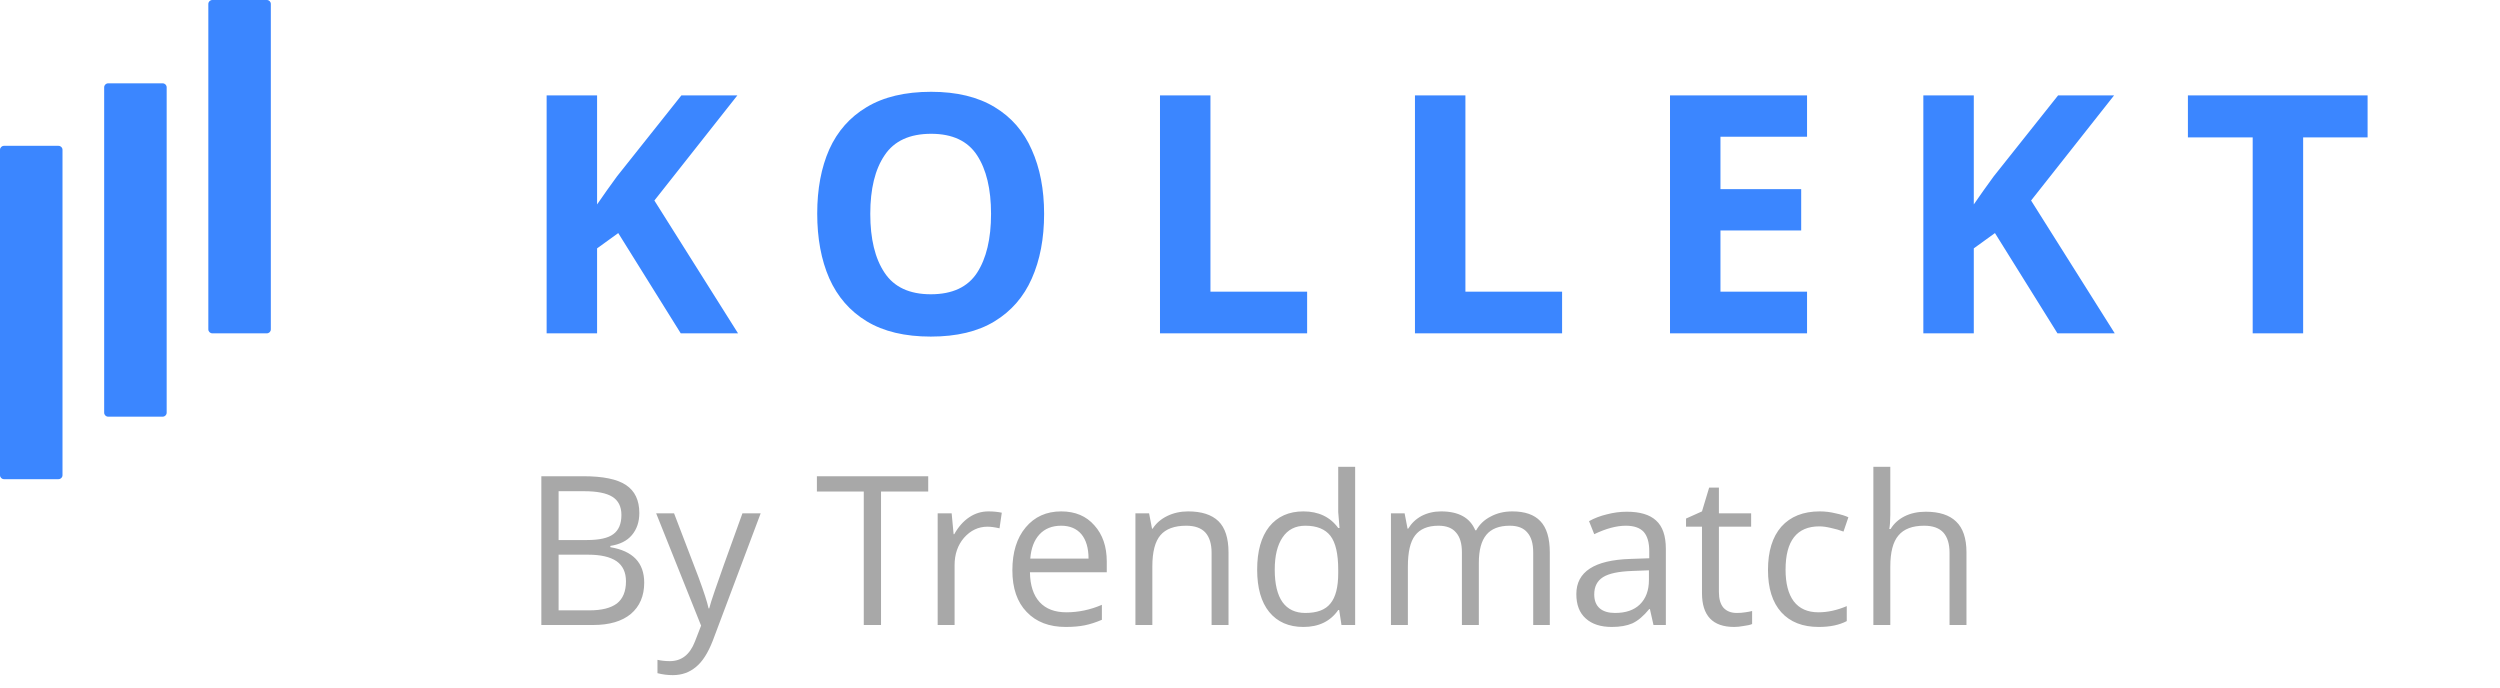
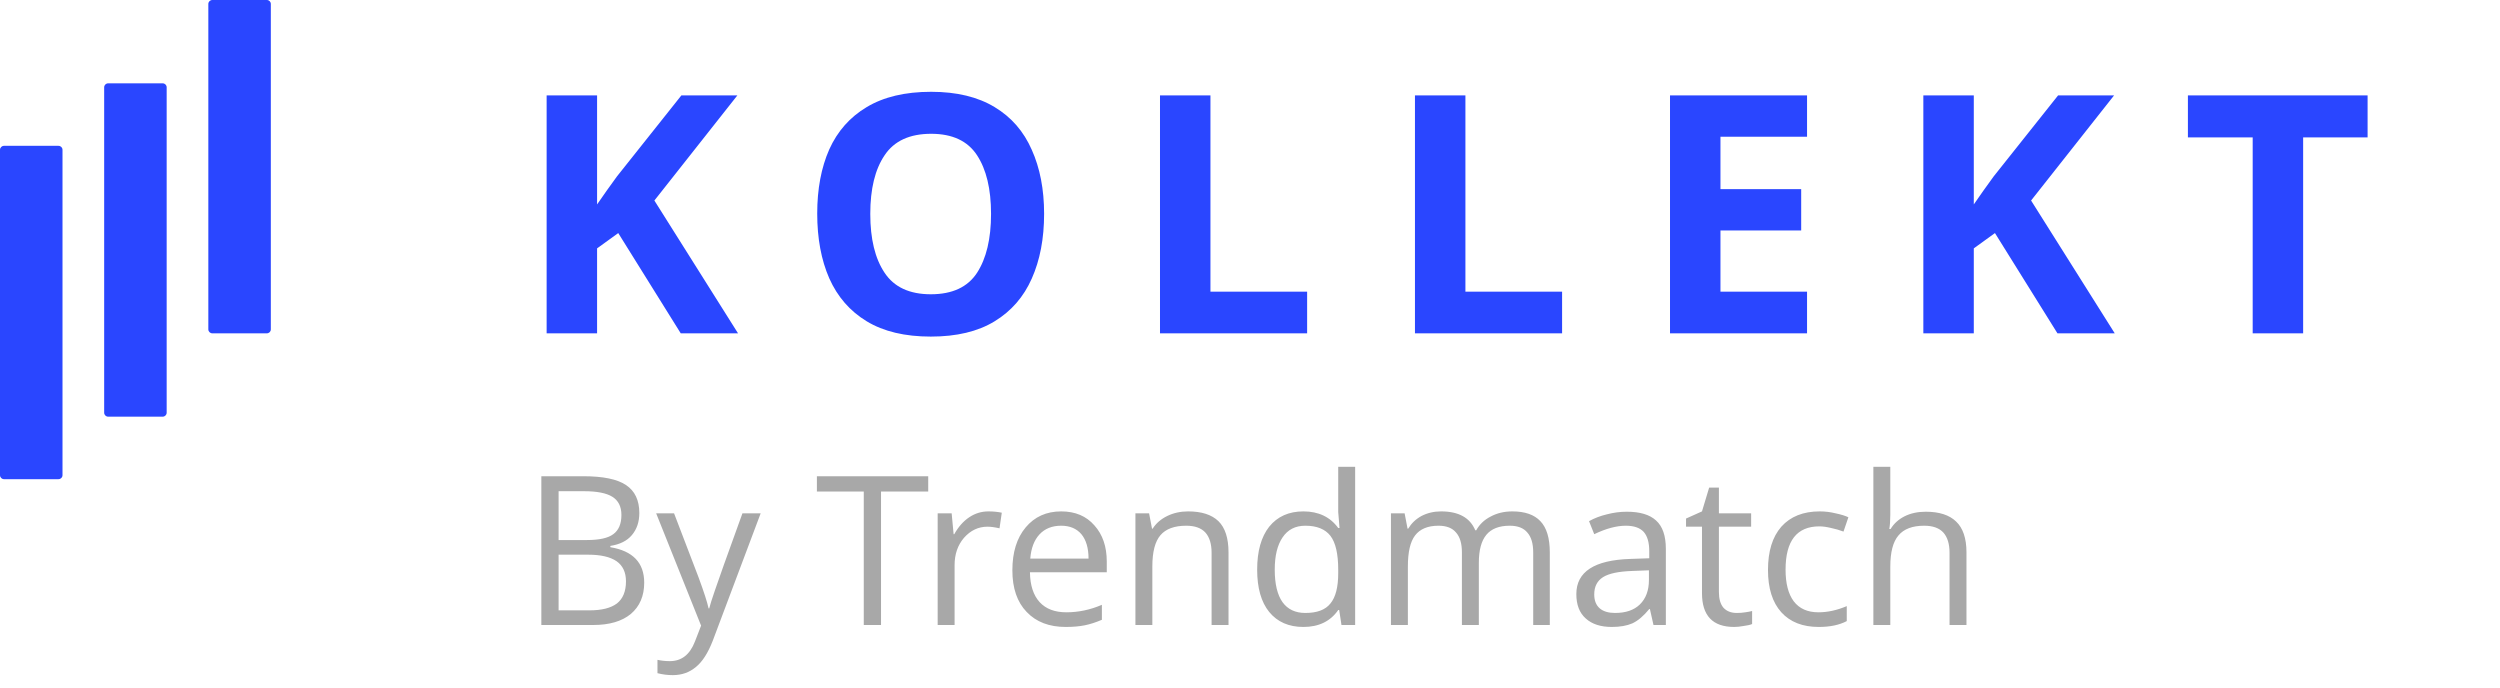
<svg xmlns="http://www.w3.org/2000/svg" width="120" height="33" viewBox="0 0 120 33">
  <defs>
-     <style>.a,.c{fill:#3b86ff;}.b{fill:#a8a8a8;font-size:10px;font-family:OpenSans, Open Sans;}.c{font-size:16px;font-family:Montserrat-SemiBold, Montserrat;font-weight:600;letter-spacing:0.2em;}</style>
+     <style>.a,.c{fill:#2a46ff;}.b{fill:#a8a8a8;font-size:10px;font-family:OpenSans, Open Sans;}.c{font-size:16px;font-family:Montserrat-SemiBold, Montserrat;font-weight:600;letter-spacing:0.2em;}</style>
  </defs>
  <g transform="translate(0 -2)">
    <rect class="a" width="3" height="16" rx="0.19" transform="translate(0 9)" />
    <rect class="a" width="3" height="16" rx="0.19" transform="translate(5 6)" />
    <rect class="a" width="3" height="16" rx="0.19" transform="translate(10 2)" />
    <text class="b" transform="translate(25 32)">
      <tspan x="0" y="0">By Trendmatch</tspan>
    </text>
    <text class="c" transform="translate(72 18)">
      <tspan x="-47.2" y="0">KOLLEKT</tspan>
    </text>
  </g>
</svg>
